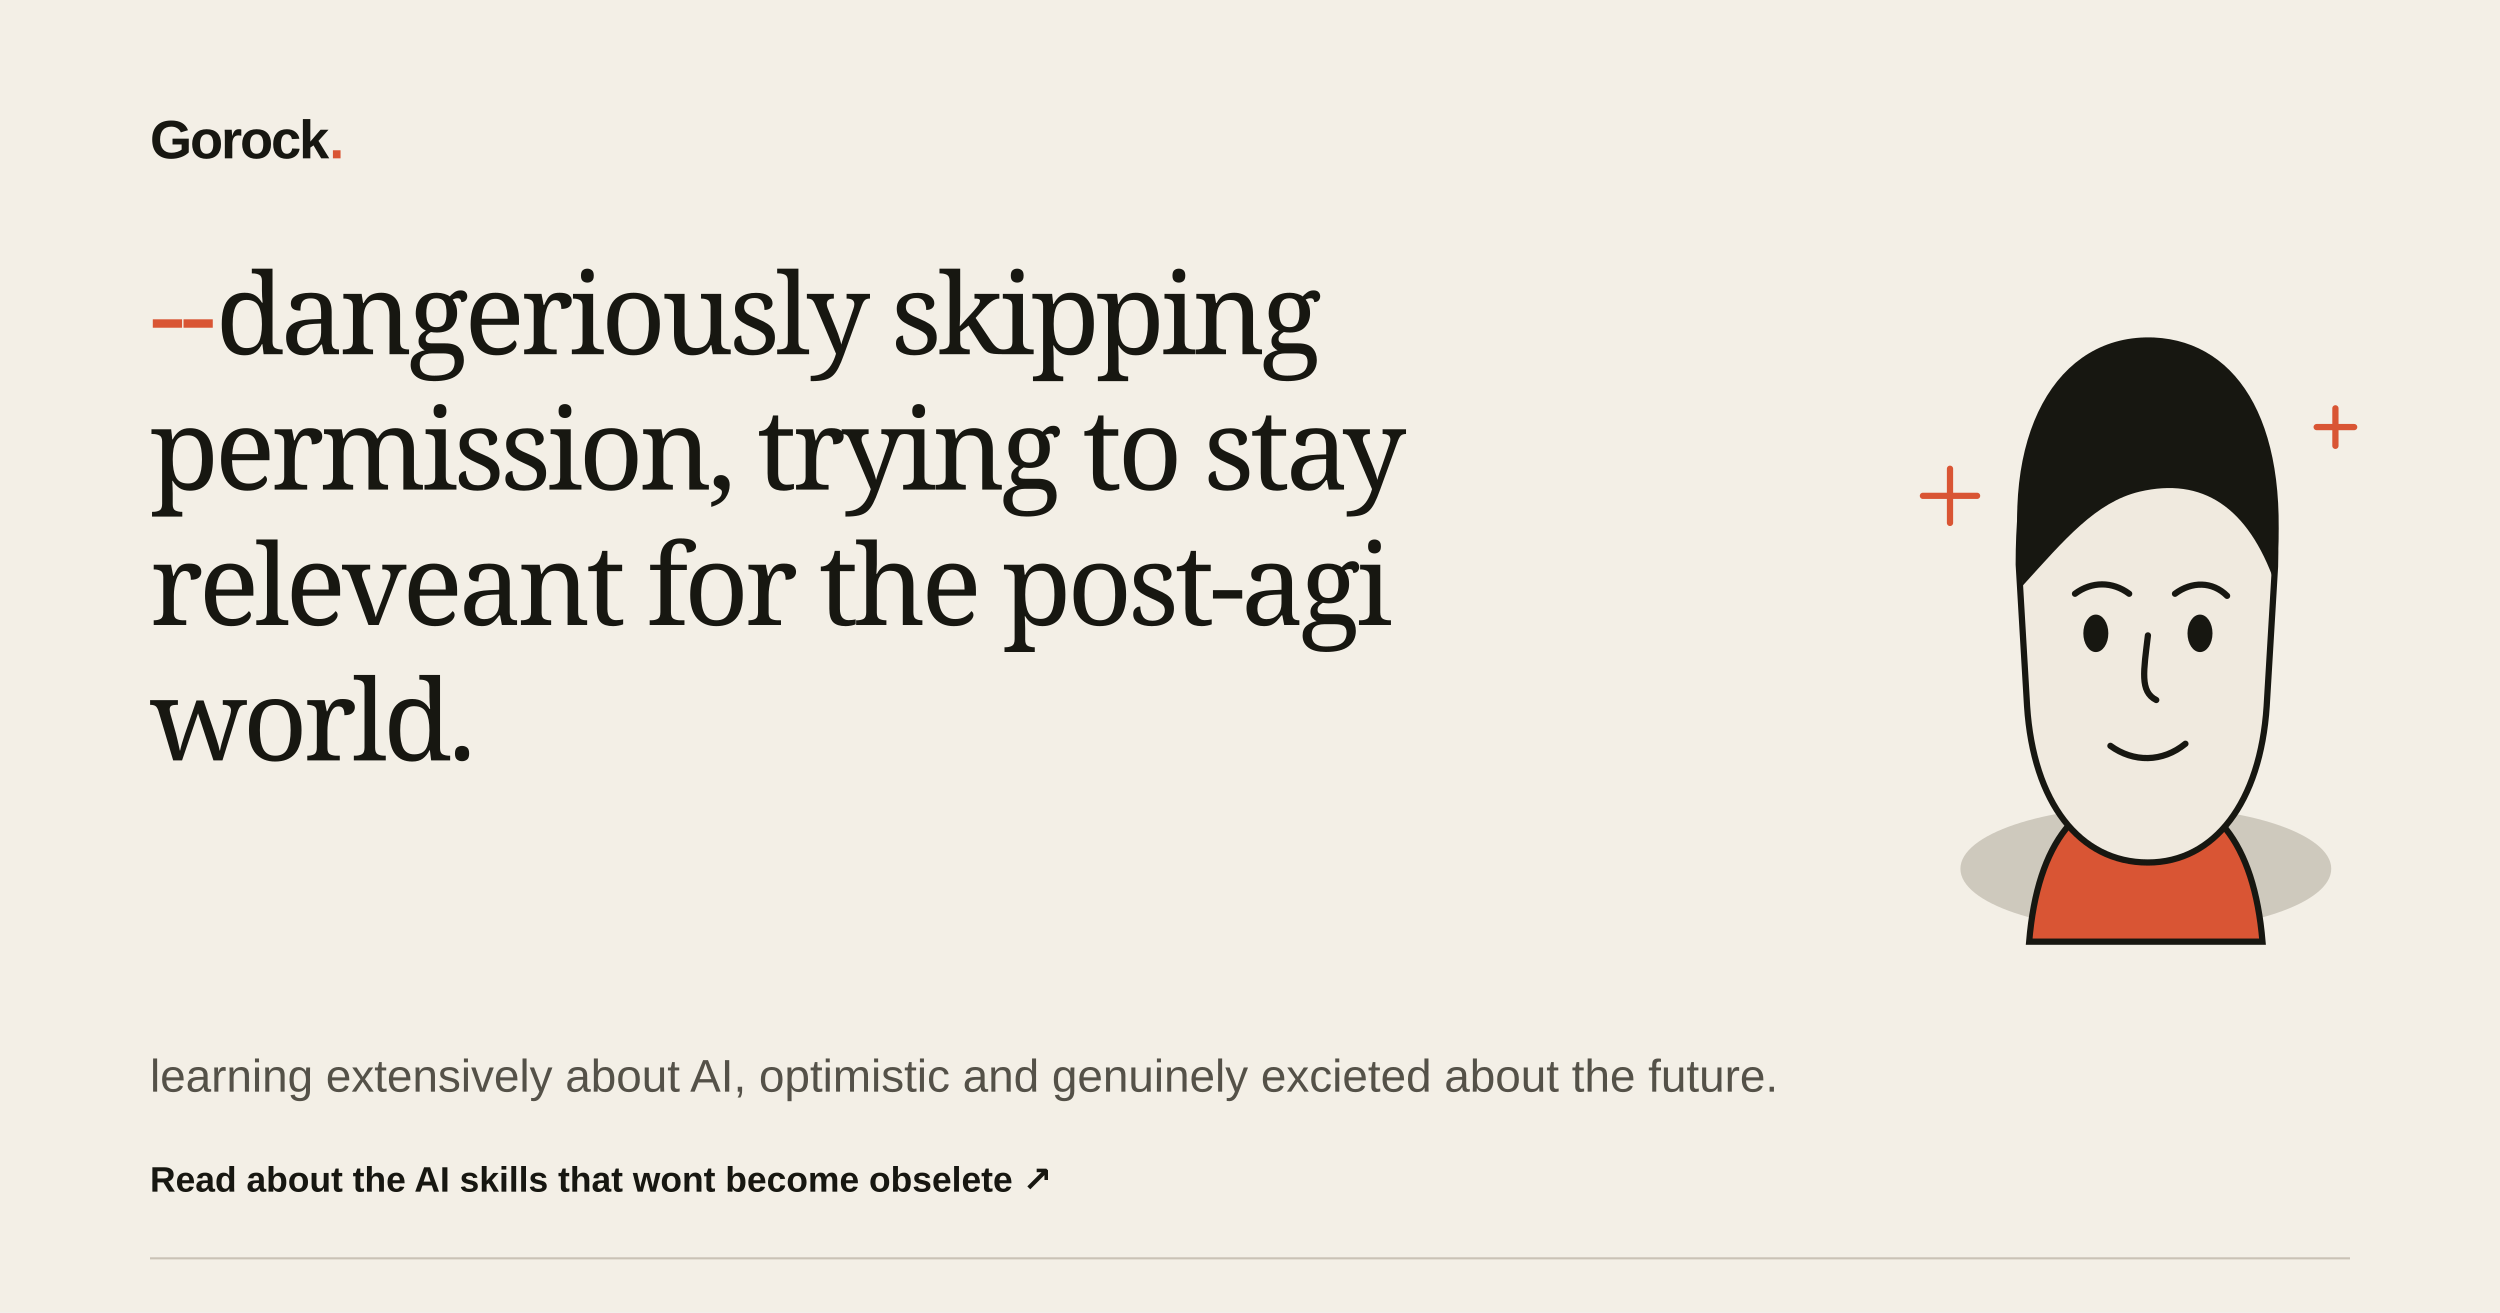
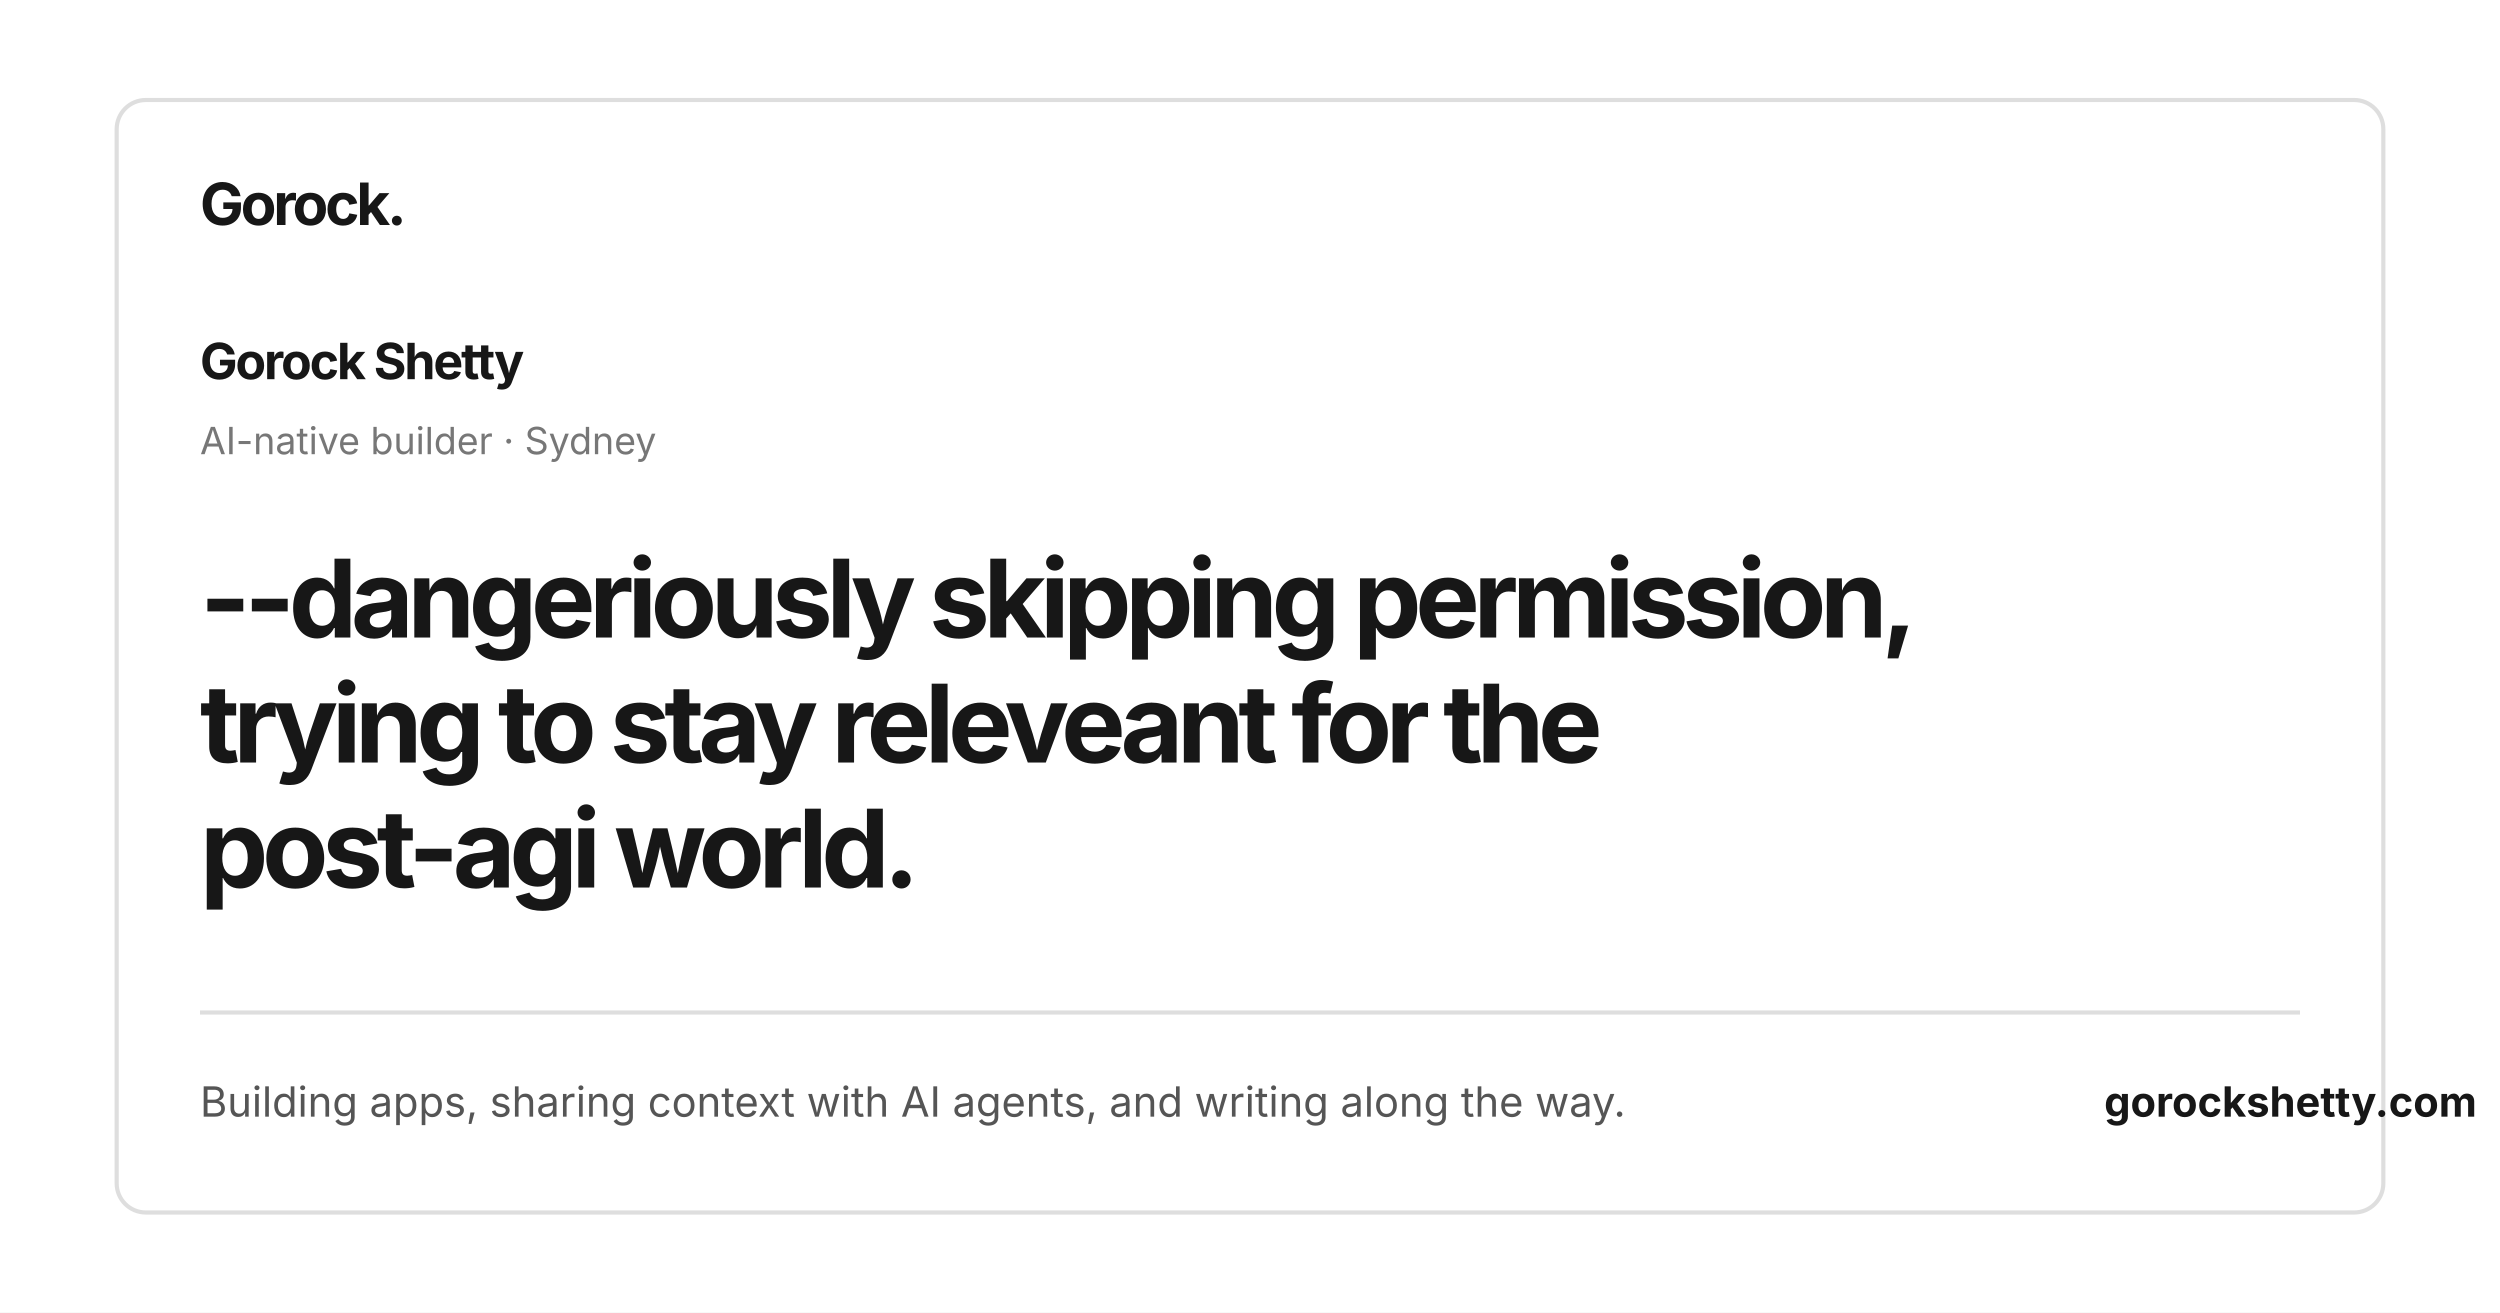
<svg xmlns="http://www.w3.org/2000/svg" width="1200" height="630" viewBox="0 0 1200 630">
-   <rect width="1200" height="630" fill="#f3efe6" />
-   <text x="72" y="76" fill="#171711" font-family="Instrument Sans, Arial, sans-serif" font-size="26" font-weight="600" letter-spacing="-1">Gorock<tspan fill="#d95534">.</tspan>
-   </text>
-   <text x="72" y="170" fill="#171711" font-family="Georgia, serif" font-size="54" font-weight="400" letter-spacing="-2">
-     <tspan fill="#d95534">--</tspan>dangeriously skipping</text>
-   <text x="72" y="235" fill="#171711" font-family="Georgia, serif" font-size="54" font-weight="400" letter-spacing="-2">permission, trying to stay</text>
-   <text x="72" y="300" fill="#171711" font-family="Georgia, serif" font-size="54" font-weight="400" letter-spacing="-2">releveant for the post-agi</text>
-   <text x="72" y="365" fill="#171711" font-family="Georgia, serif" font-size="54" font-weight="400" letter-spacing="-2">world.</text>
-   <text x="72" y="524" fill="#545148" font-family="Instrument Sans, Arial, sans-serif" font-size="22">
-     learning extensively about AI, optimistic and genuinely excieted about the future.
-   </text>
-   <text x="72" y="572" fill="#171711" font-family="Instrument Sans, Arial, sans-serif" font-size="17" font-weight="600">
-     Read about the AI skills that wont become obselete ↗
-   </text>
-   <g transform="translate(930 160)">
-     <ellipse cx="100" cy="257" rx="89" ry="30" fill="#cec9bd" />
-     <path d="M44 292c4-48 24-72 56-72s52 24 56 72H44Z" fill="#d95534" stroke="#171711" stroke-width="3" />
-     <path d="M39 111c0-76 24-105 63-105 40 0 62 30 60 106l-4 67c-3 46-25 75-57 75-33 0-55-29-58-75l-4-68Z" fill="#f0eadf" stroke="#171711" stroke-width="3" />
-     <path d="M41 121C29 49 57 0 104 2c41 2 67 43 58 118-13-37-35-51-65-44-21 5-36 23-56 45Z" fill="#171711" />
-     <ellipse cx="76" cy="144" rx="6" ry="9" fill="#171711" />
-     <ellipse cx="126" cy="144" rx="6" ry="9" fill="#171711" />
-     <path d="M66 125c8-6 18-6 26 0M114 125c8-6 18-6 25 1M101 145c-2 17-4 27 4 31M83 198c11 8 25 8 36-1" fill="none" stroke="#171711" stroke-linecap="round" stroke-width="3" />
-     <path d="M6 65v26M-7 78h26M191 36v18M182 45h18" fill="none" stroke="#d95534" stroke-linecap="round" stroke-width="3" />
-   </g>
-   <line x1="72" y1="604" x2="1128" y2="604" stroke="#c9c2b5" stroke-width="1" />
+   <rect width="1200" height="630" fill="#ffffff" />
+   <rect x="56" y="48" width="1088" height="534" rx="14" fill="#ffffff" stroke="#dedede" stroke-width="2" />
+   <text x="96" y="108" fill="#171717" font-family="Inter, Arial, sans-serif" font-size="28" font-weight="700" letter-spacing="-1.5">Gorock.</text>
+   <text x="96" y="182" fill="#171717" font-family="Inter, Arial, sans-serif" font-size="24" font-weight="700" letter-spacing="-1">Gorock Shetty</text>
+   <text x="96" y="218" fill="#777777" font-family="Inter, Arial, sans-serif" font-size="18">AI-native builder · Sydney</text>
+   <text x="96" y="306" fill="#171717" font-family="Inter, Arial, sans-serif" font-size="52" font-weight="700" letter-spacing="-3">--dangeriously skipping permission,</text>
+   <text x="96" y="366" fill="#171717" font-family="Inter, Arial, sans-serif" font-size="52" font-weight="700" letter-spacing="-3">trying to stay releveant for the</text>
+   <text x="96" y="426" fill="#171717" font-family="Inter, Arial, sans-serif" font-size="52" font-weight="700" letter-spacing="-3">post-agi world.</text>
+   <line x1="96" y1="486" x2="1104" y2="486" stroke="#dedede" stroke-width="2" />
+   <text x="96" y="536" fill="#555555" font-family="Inter, Arial, sans-serif" font-size="20">Building apps, sharing context with AI agents, and writing along the way.</text>
+   <text x="1010" y="536" fill="#171717" font-family="Inter, Arial, sans-serif" font-size="20" font-weight="700">gorockshetty.com</text>
</svg>
